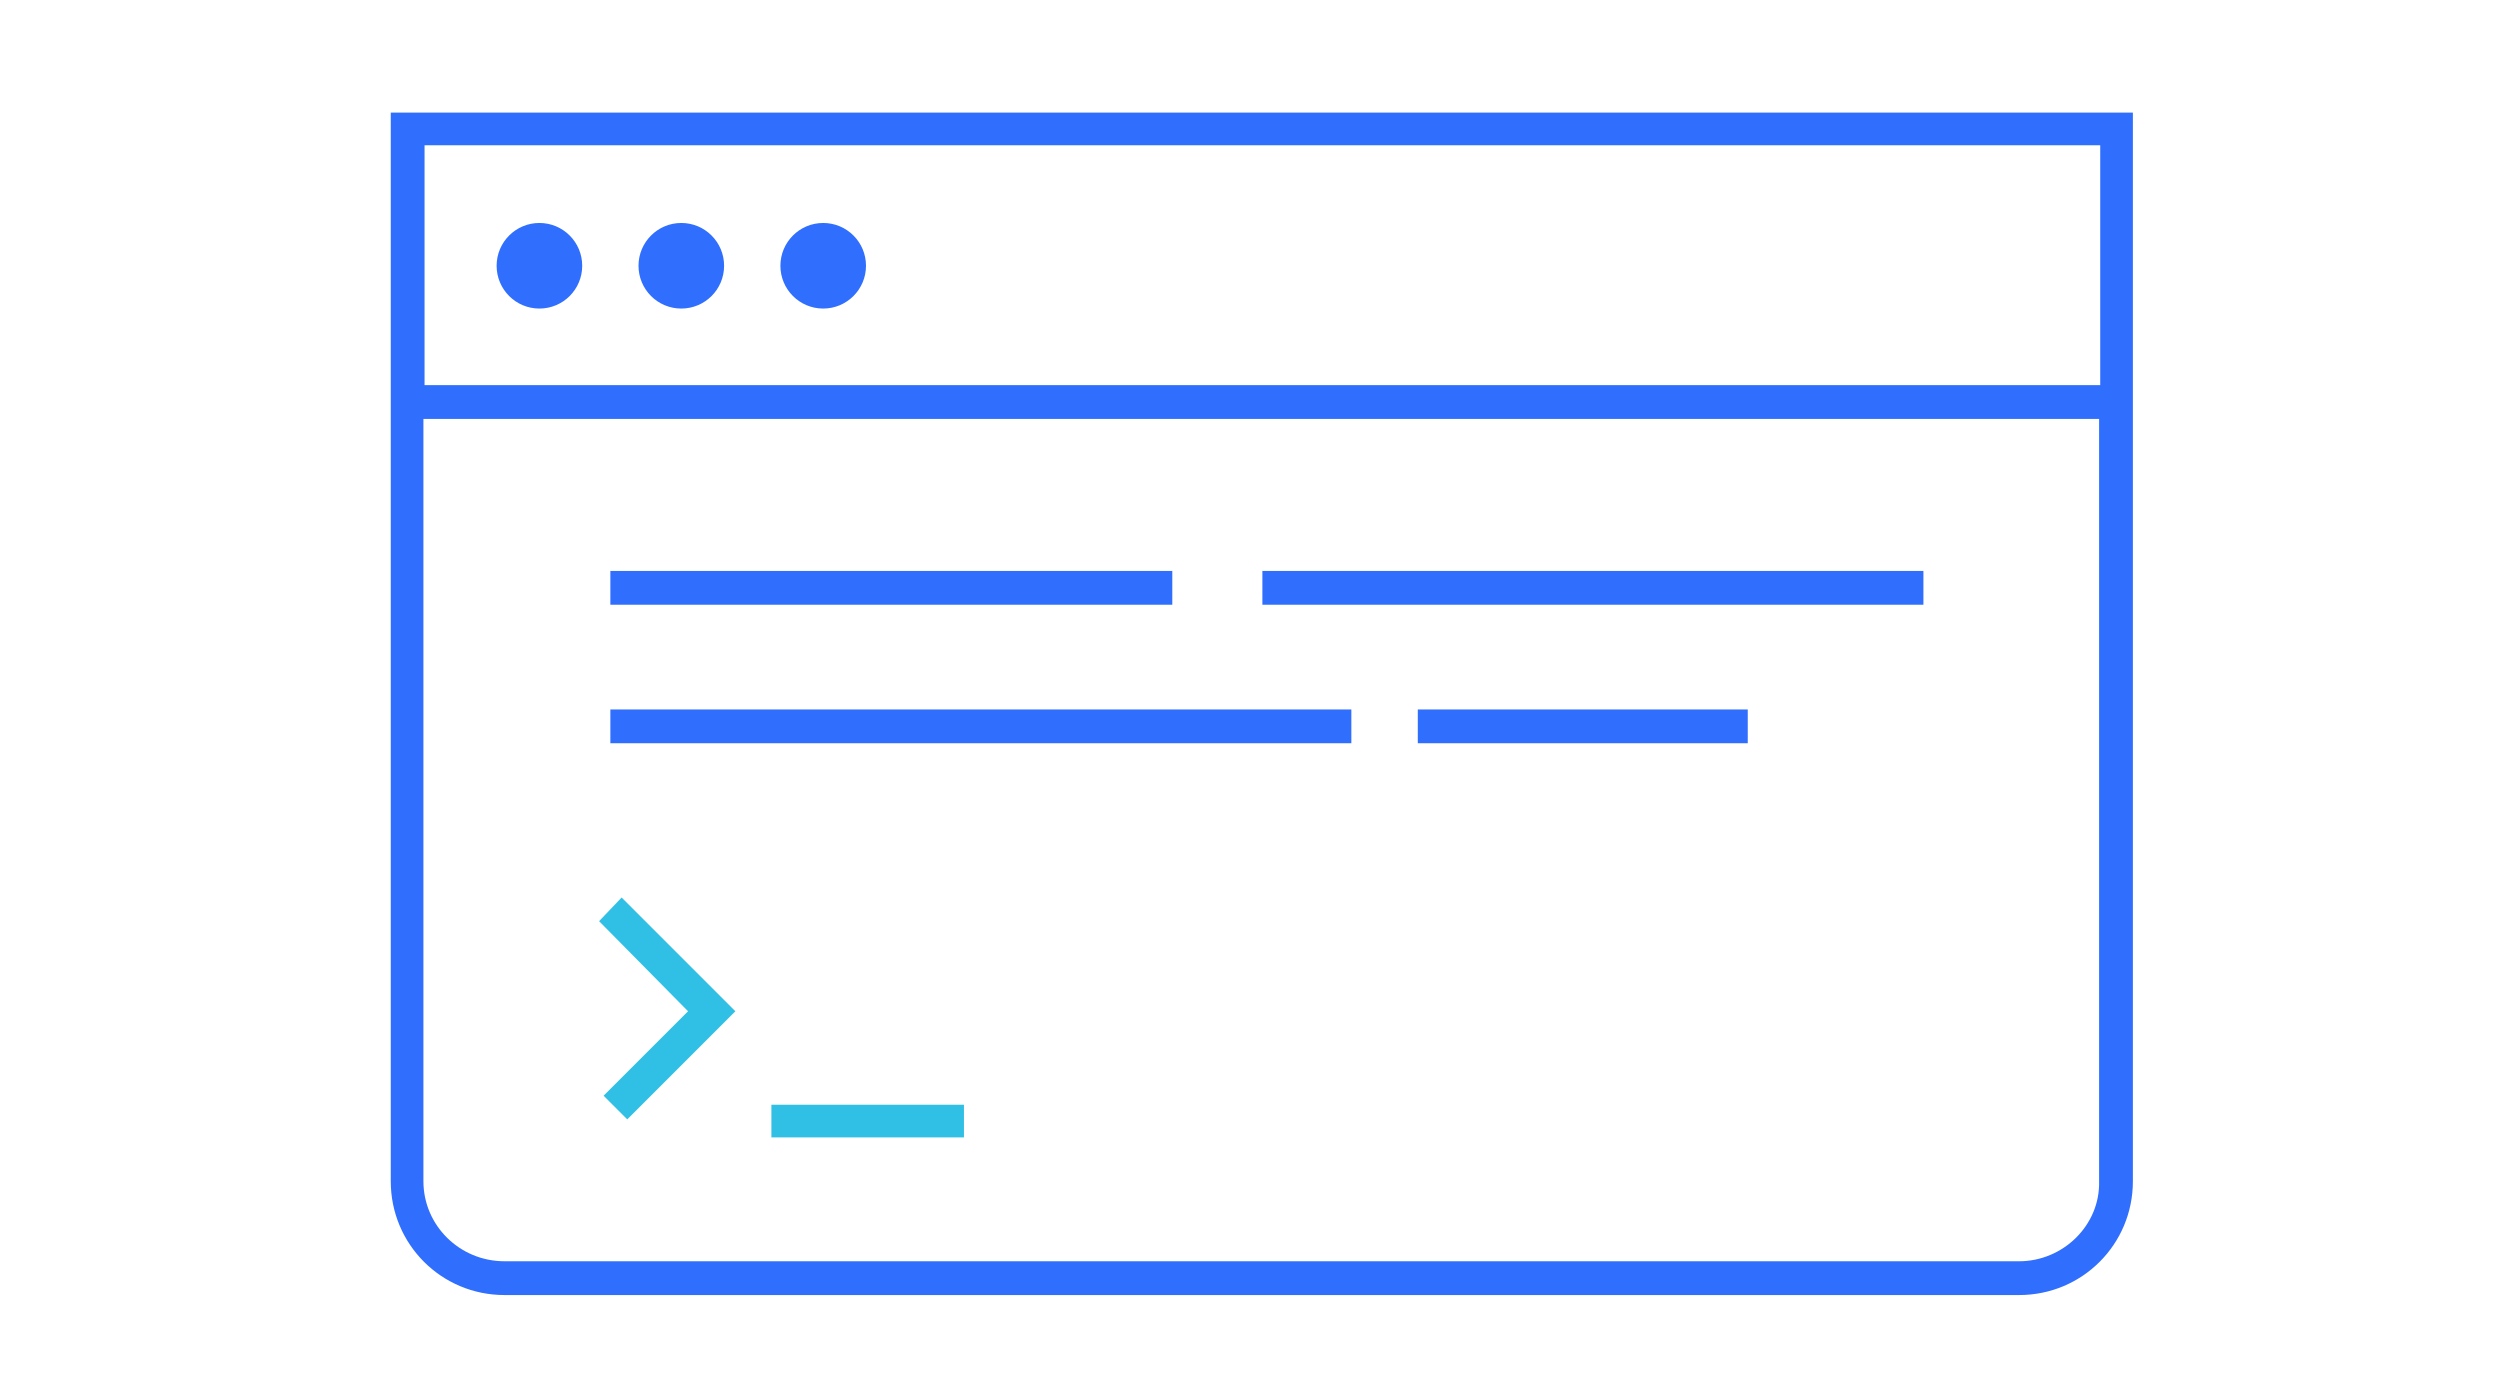
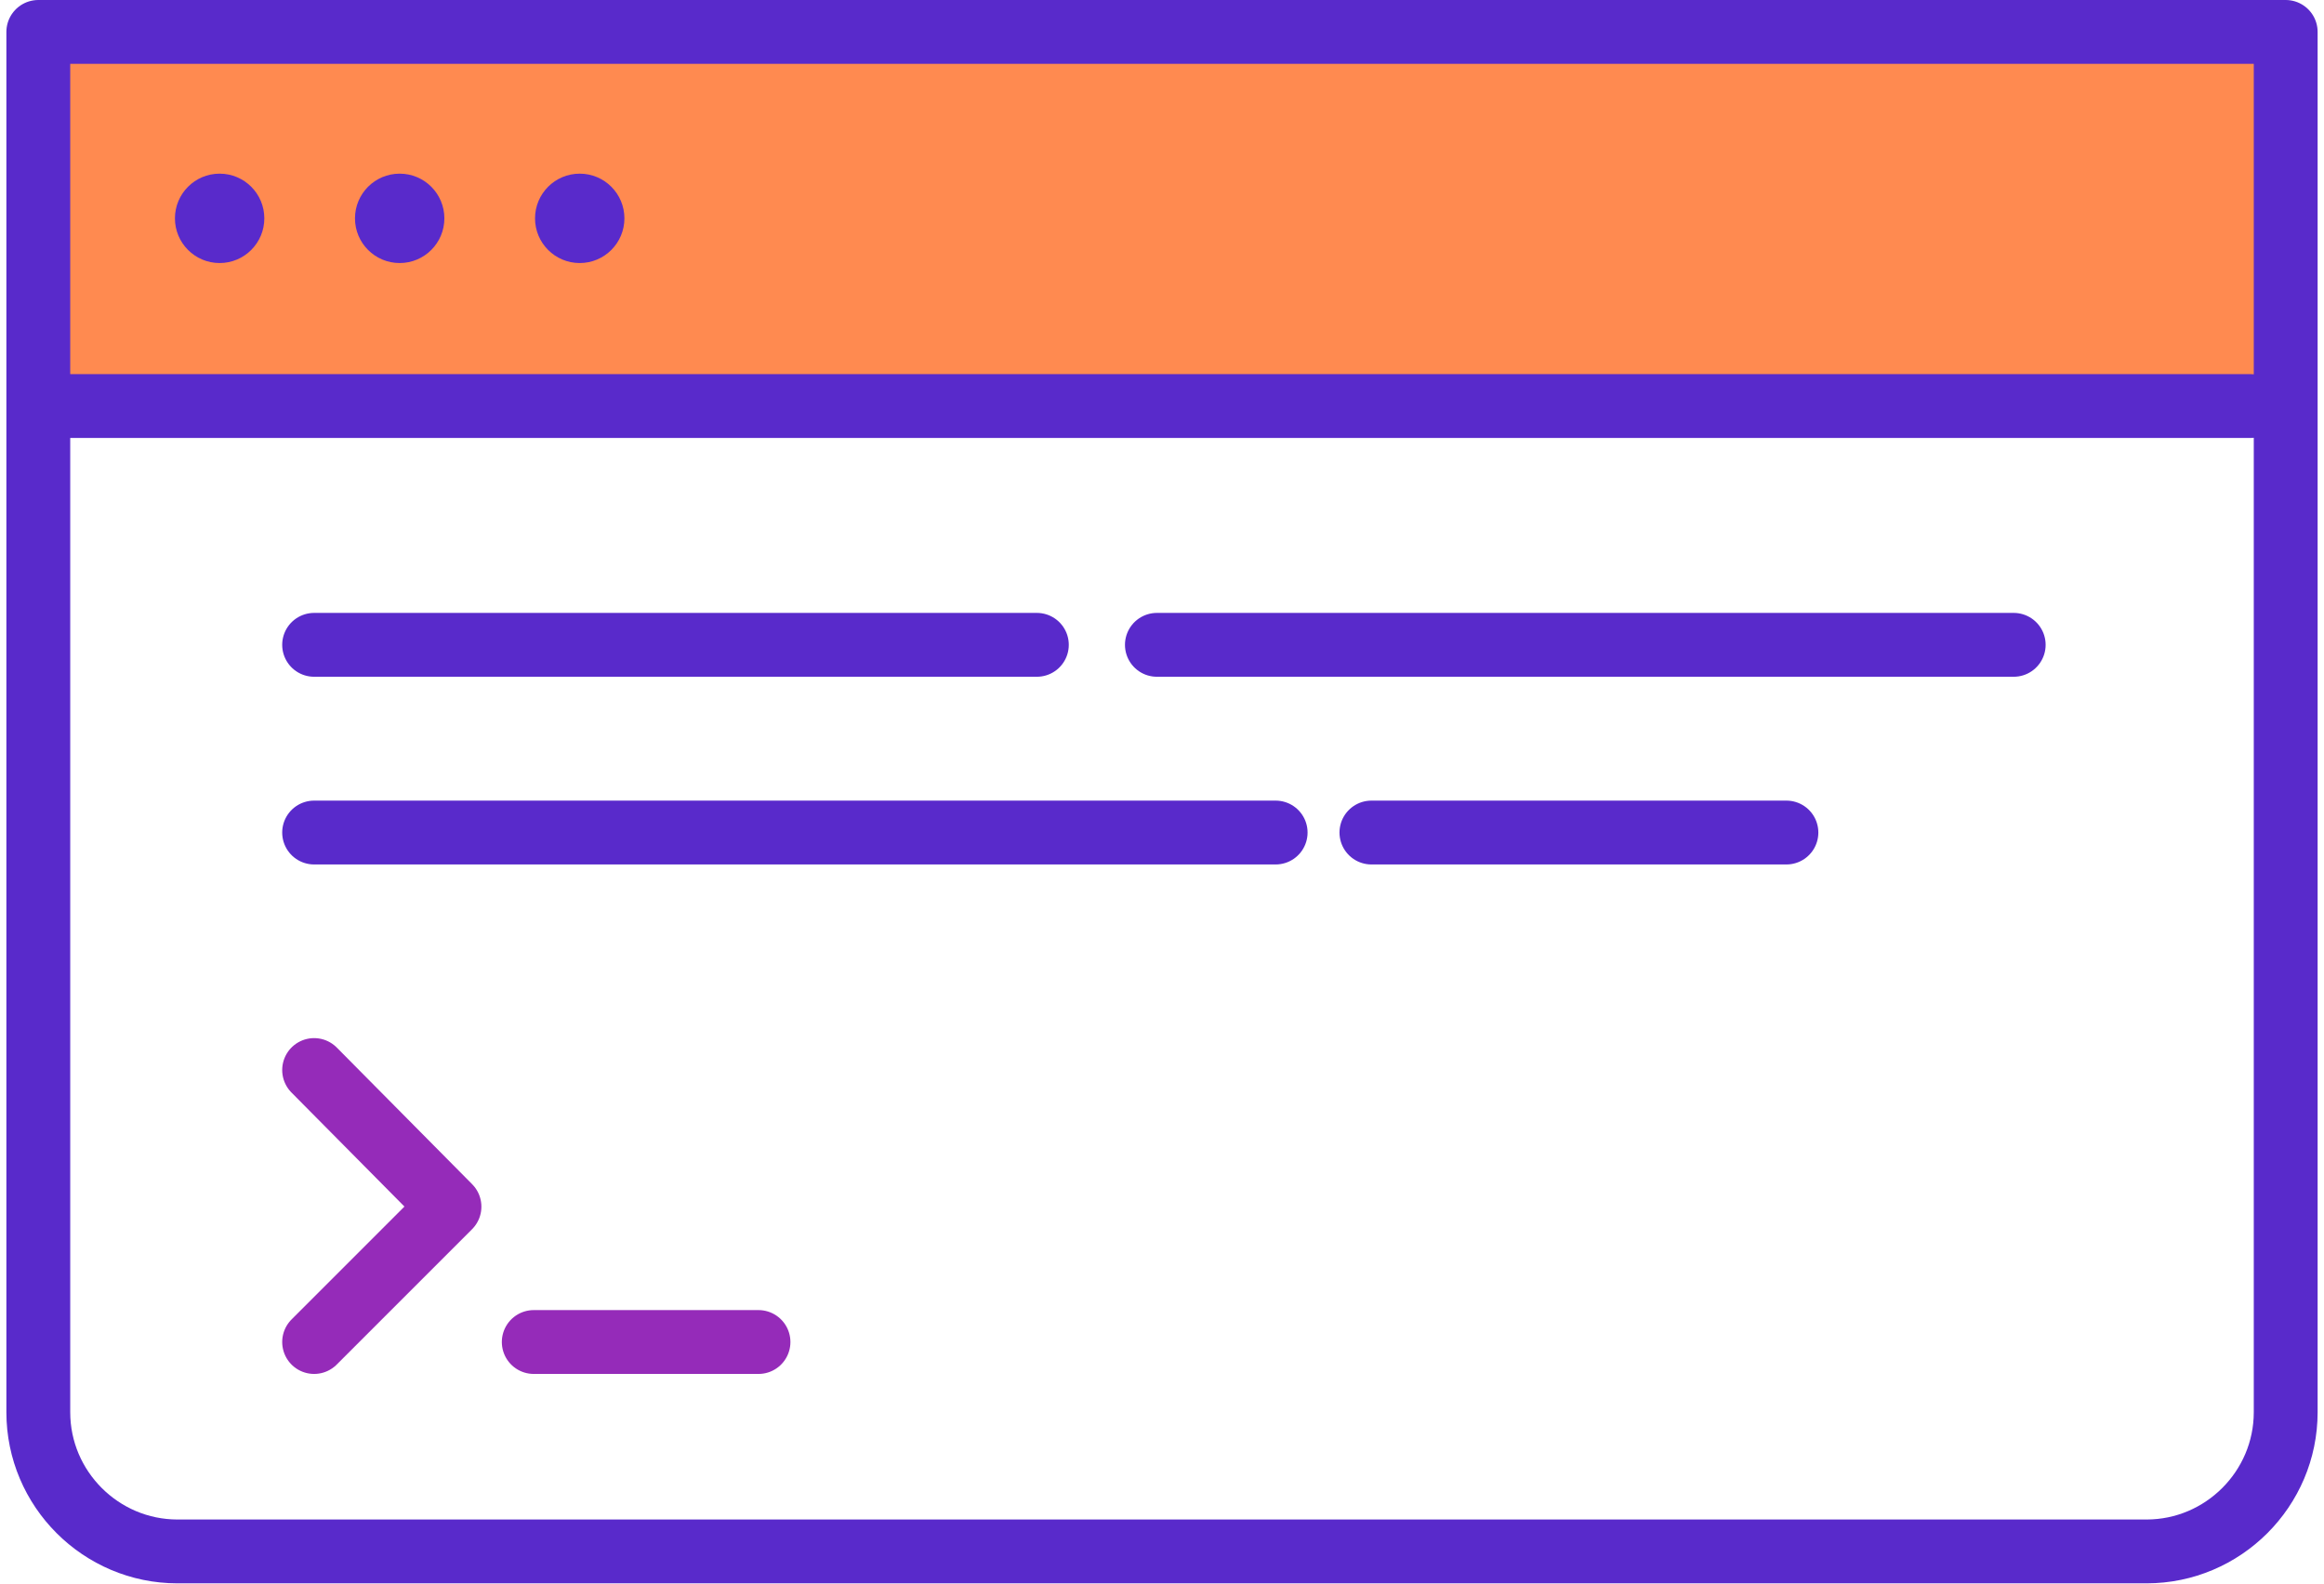
- <svg xmlns="http://www.w3.org/2000/svg" width="222" height="122" viewBox="0 0 222 122">
-   <path fill="#306EFD" d="M34.7 10v94.9c0 5.6 4.5 10.1 10.1 10.1h134.5c5.6 0 10.1-4.5 10.1-10.1V10H34.7zm151.8 2.9v21.3H37.7V12.9h148.8zm-7.2 99.1H44.8c-4 0-7.2-3.2-7.2-7.1V37.2h148.8v67.7c.1 3.9-3.2 7.1-7.1 7.1z" />
-   <path fill="#306EFD" d="M54.2 53.7h49.9v-3H54.2m57.9 3h58.7v-3h-58.7M54.2 66H120v-3H54.2m71.7 3h29.3v-3h-29.3" />
-   <path fill="#30C0E5" d="M68.5 101h17.1v-2.9H68.5m-12.8 1.3l-2.1-2.1 7.5-7.5-7.9-8 2-2.1 10.1 10.1" />
-   <path fill="#306EFD" d="M51.7 23.6c0 2.1-1.7 3.8-3.8 3.8s-3.8-1.7-3.8-3.8c0-2.1 1.7-3.8 3.8-3.8 2.1 0 3.8 1.7 3.8 3.8m12.6 0c0 2.1-1.7 3.8-3.8 3.8s-3.8-1.7-3.8-3.8c0-2.1 1.7-3.8 3.8-3.8 2.1 0 3.8 1.7 3.8 3.8m12.6 0c0 2.1-1.7 3.8-3.8 3.8-2.1 0-3.8-1.7-3.8-3.8 0-2.1 1.7-3.8 3.8-3.8 2.1 0 3.8 1.7 3.8 3.8" />
+ <svg xmlns="http://www.w3.org/2000/svg" width="182" height="124" viewBox="0 0 182 124">
+   <g fill="none" fill-rule="evenodd">
+     <path fill="#FF8A50" d="M3 1h177v31H3z" />
+     <path d="M168.1 121.5H13.9c-6 0-10.9-4.9-10.9-10.9V2.5h176v108.1c0 6-4.9 10.9-10.9 10.9zM4.396 31.8h171.822" stroke="#592ACB" stroke-width="5" stroke-linecap="round" stroke-linejoin="round" />
+     <g transform="translate(13 13)" fill="#592ACB">
+       <circle cx="4.2" cy="4.1" r="3.5" />
+       <circle cx="18.3" cy="4.1" r="3.5" />
+       <circle cx="32.4" cy="4.1" r="3.5" />
+     </g>
+     <path d="M24.6 50.5h56.6M90.6 50.5h67.1M24.6 65.2h75.3M107.4 65.2h32.5" stroke="#592ACB" stroke-width="5" stroke-linecap="round" stroke-linejoin="round" />
+     <path d="M41.8 105.1h17.6M24.6 83.8l10.6 10.7-10.6 10.6" stroke="#952BB9" stroke-width="5" stroke-linecap="round" stroke-linejoin="round" />
+   </g>
</svg>
